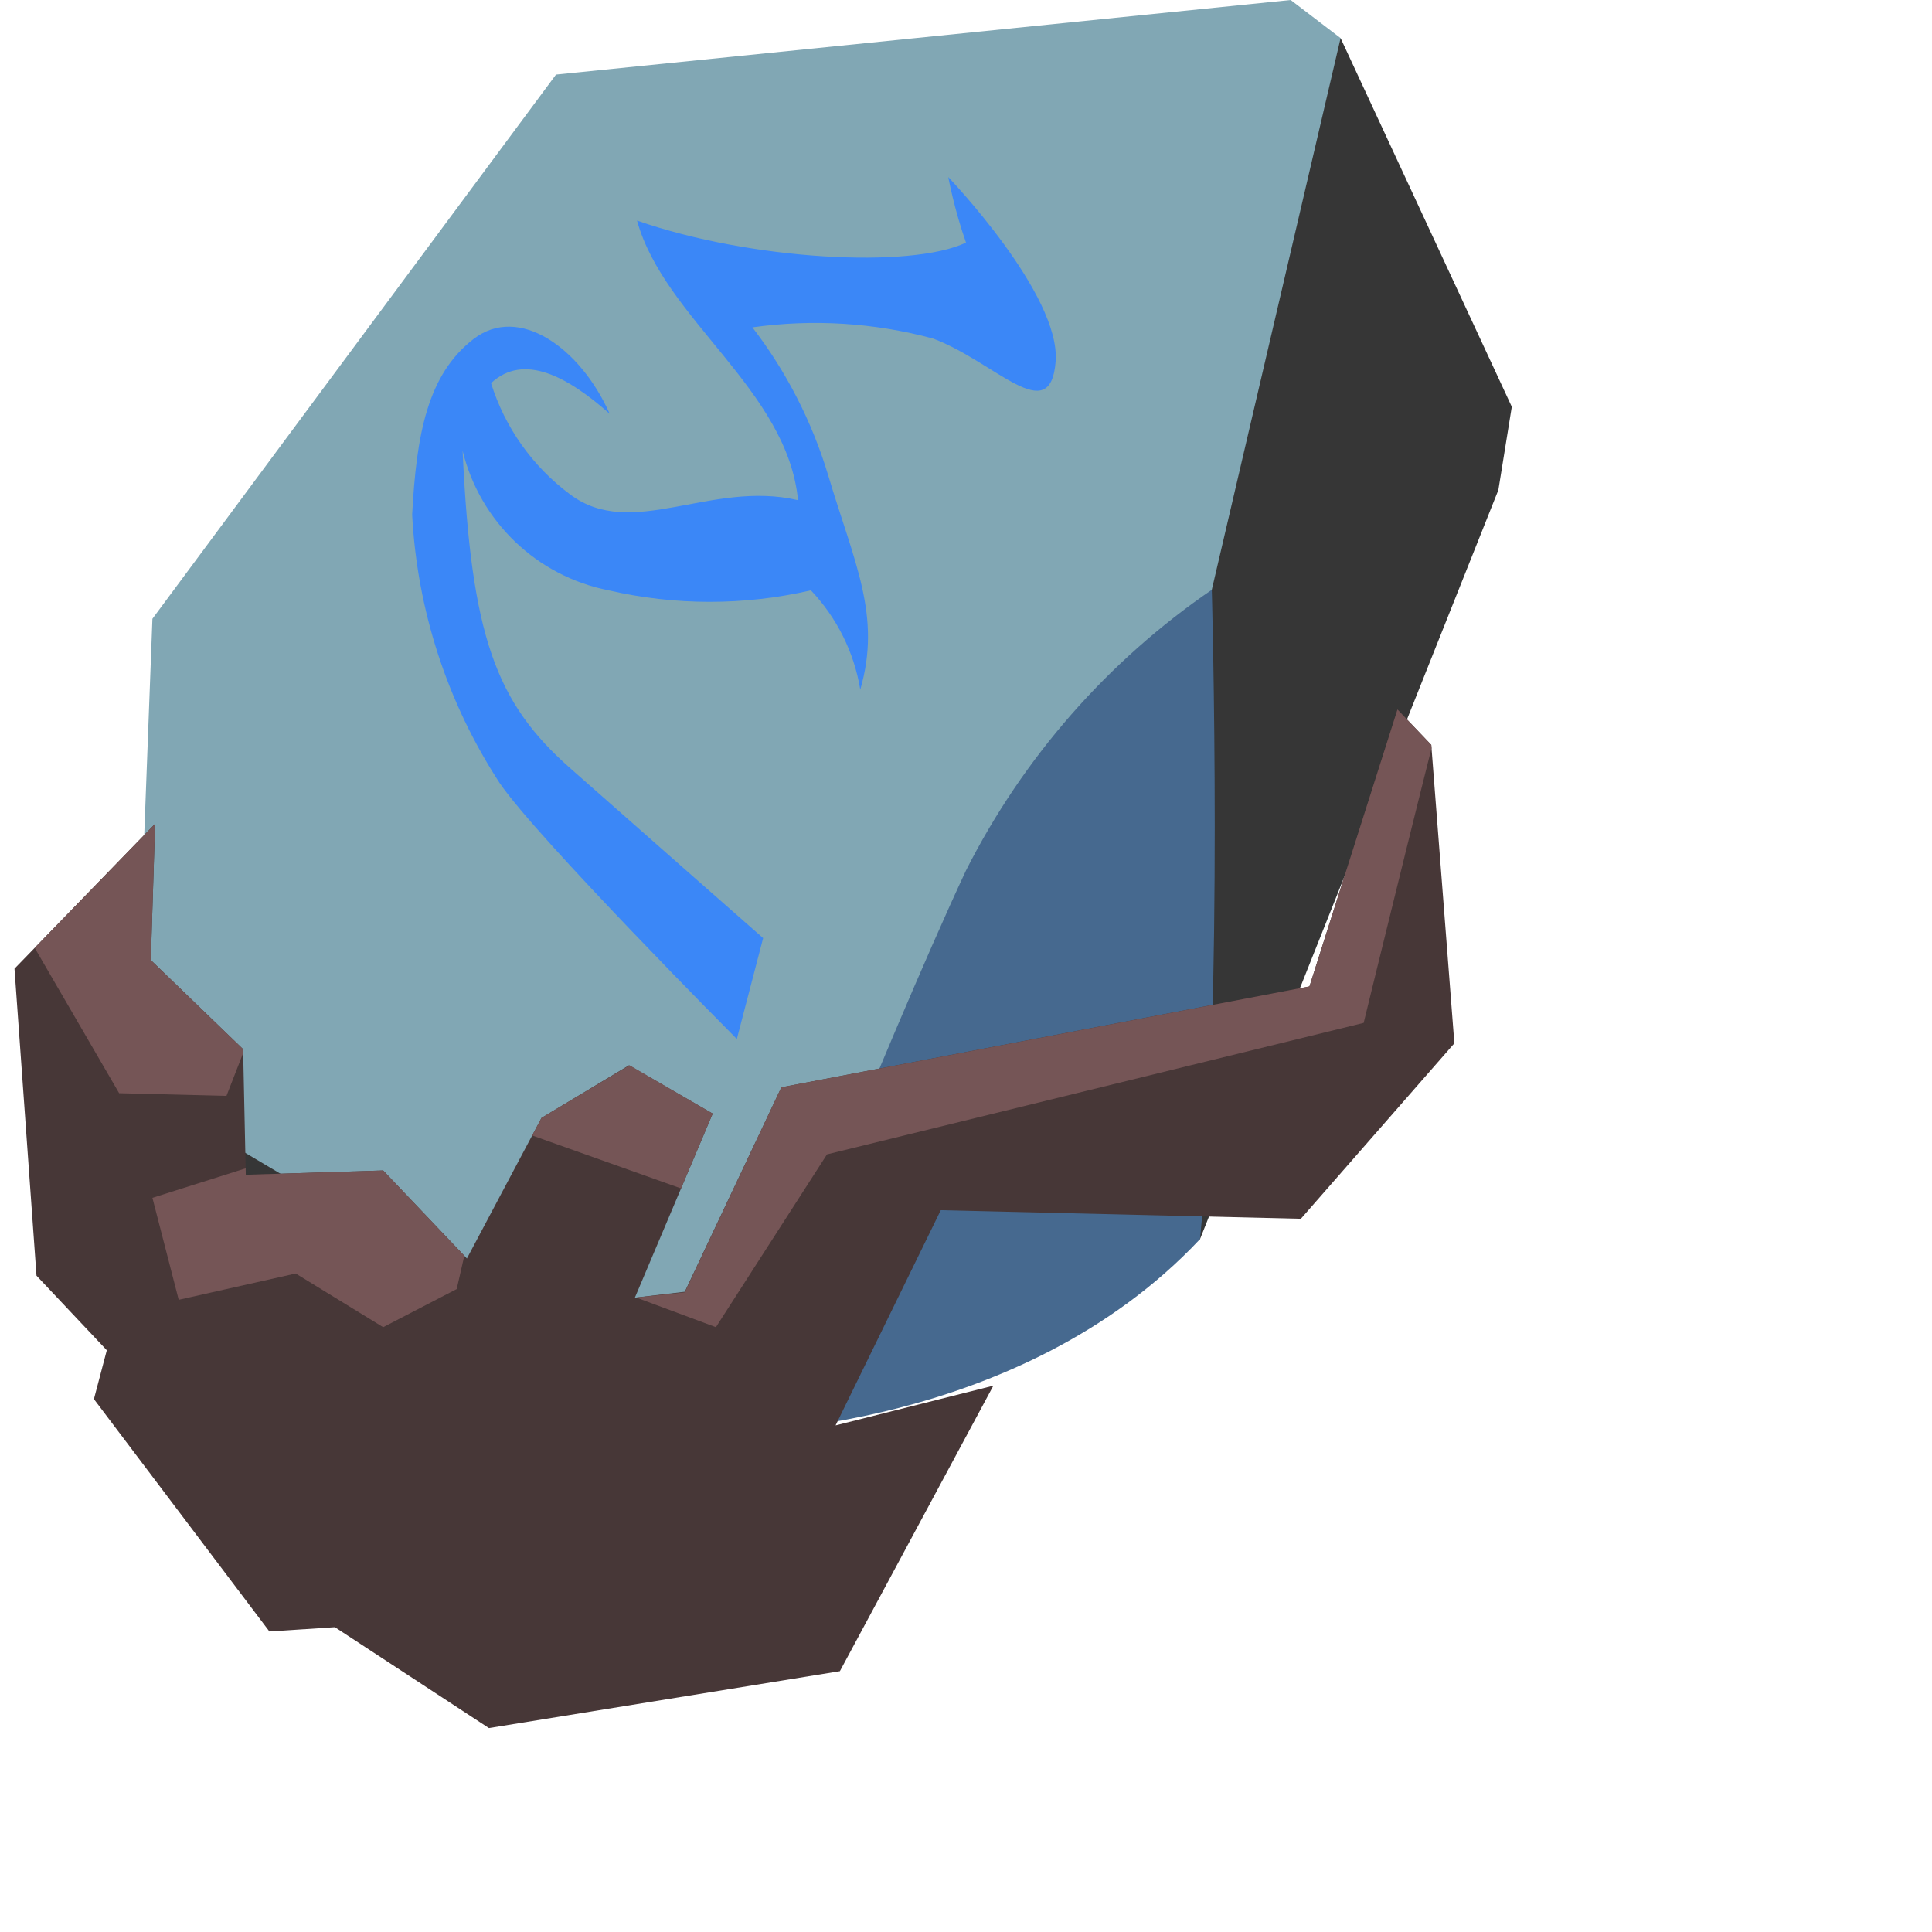
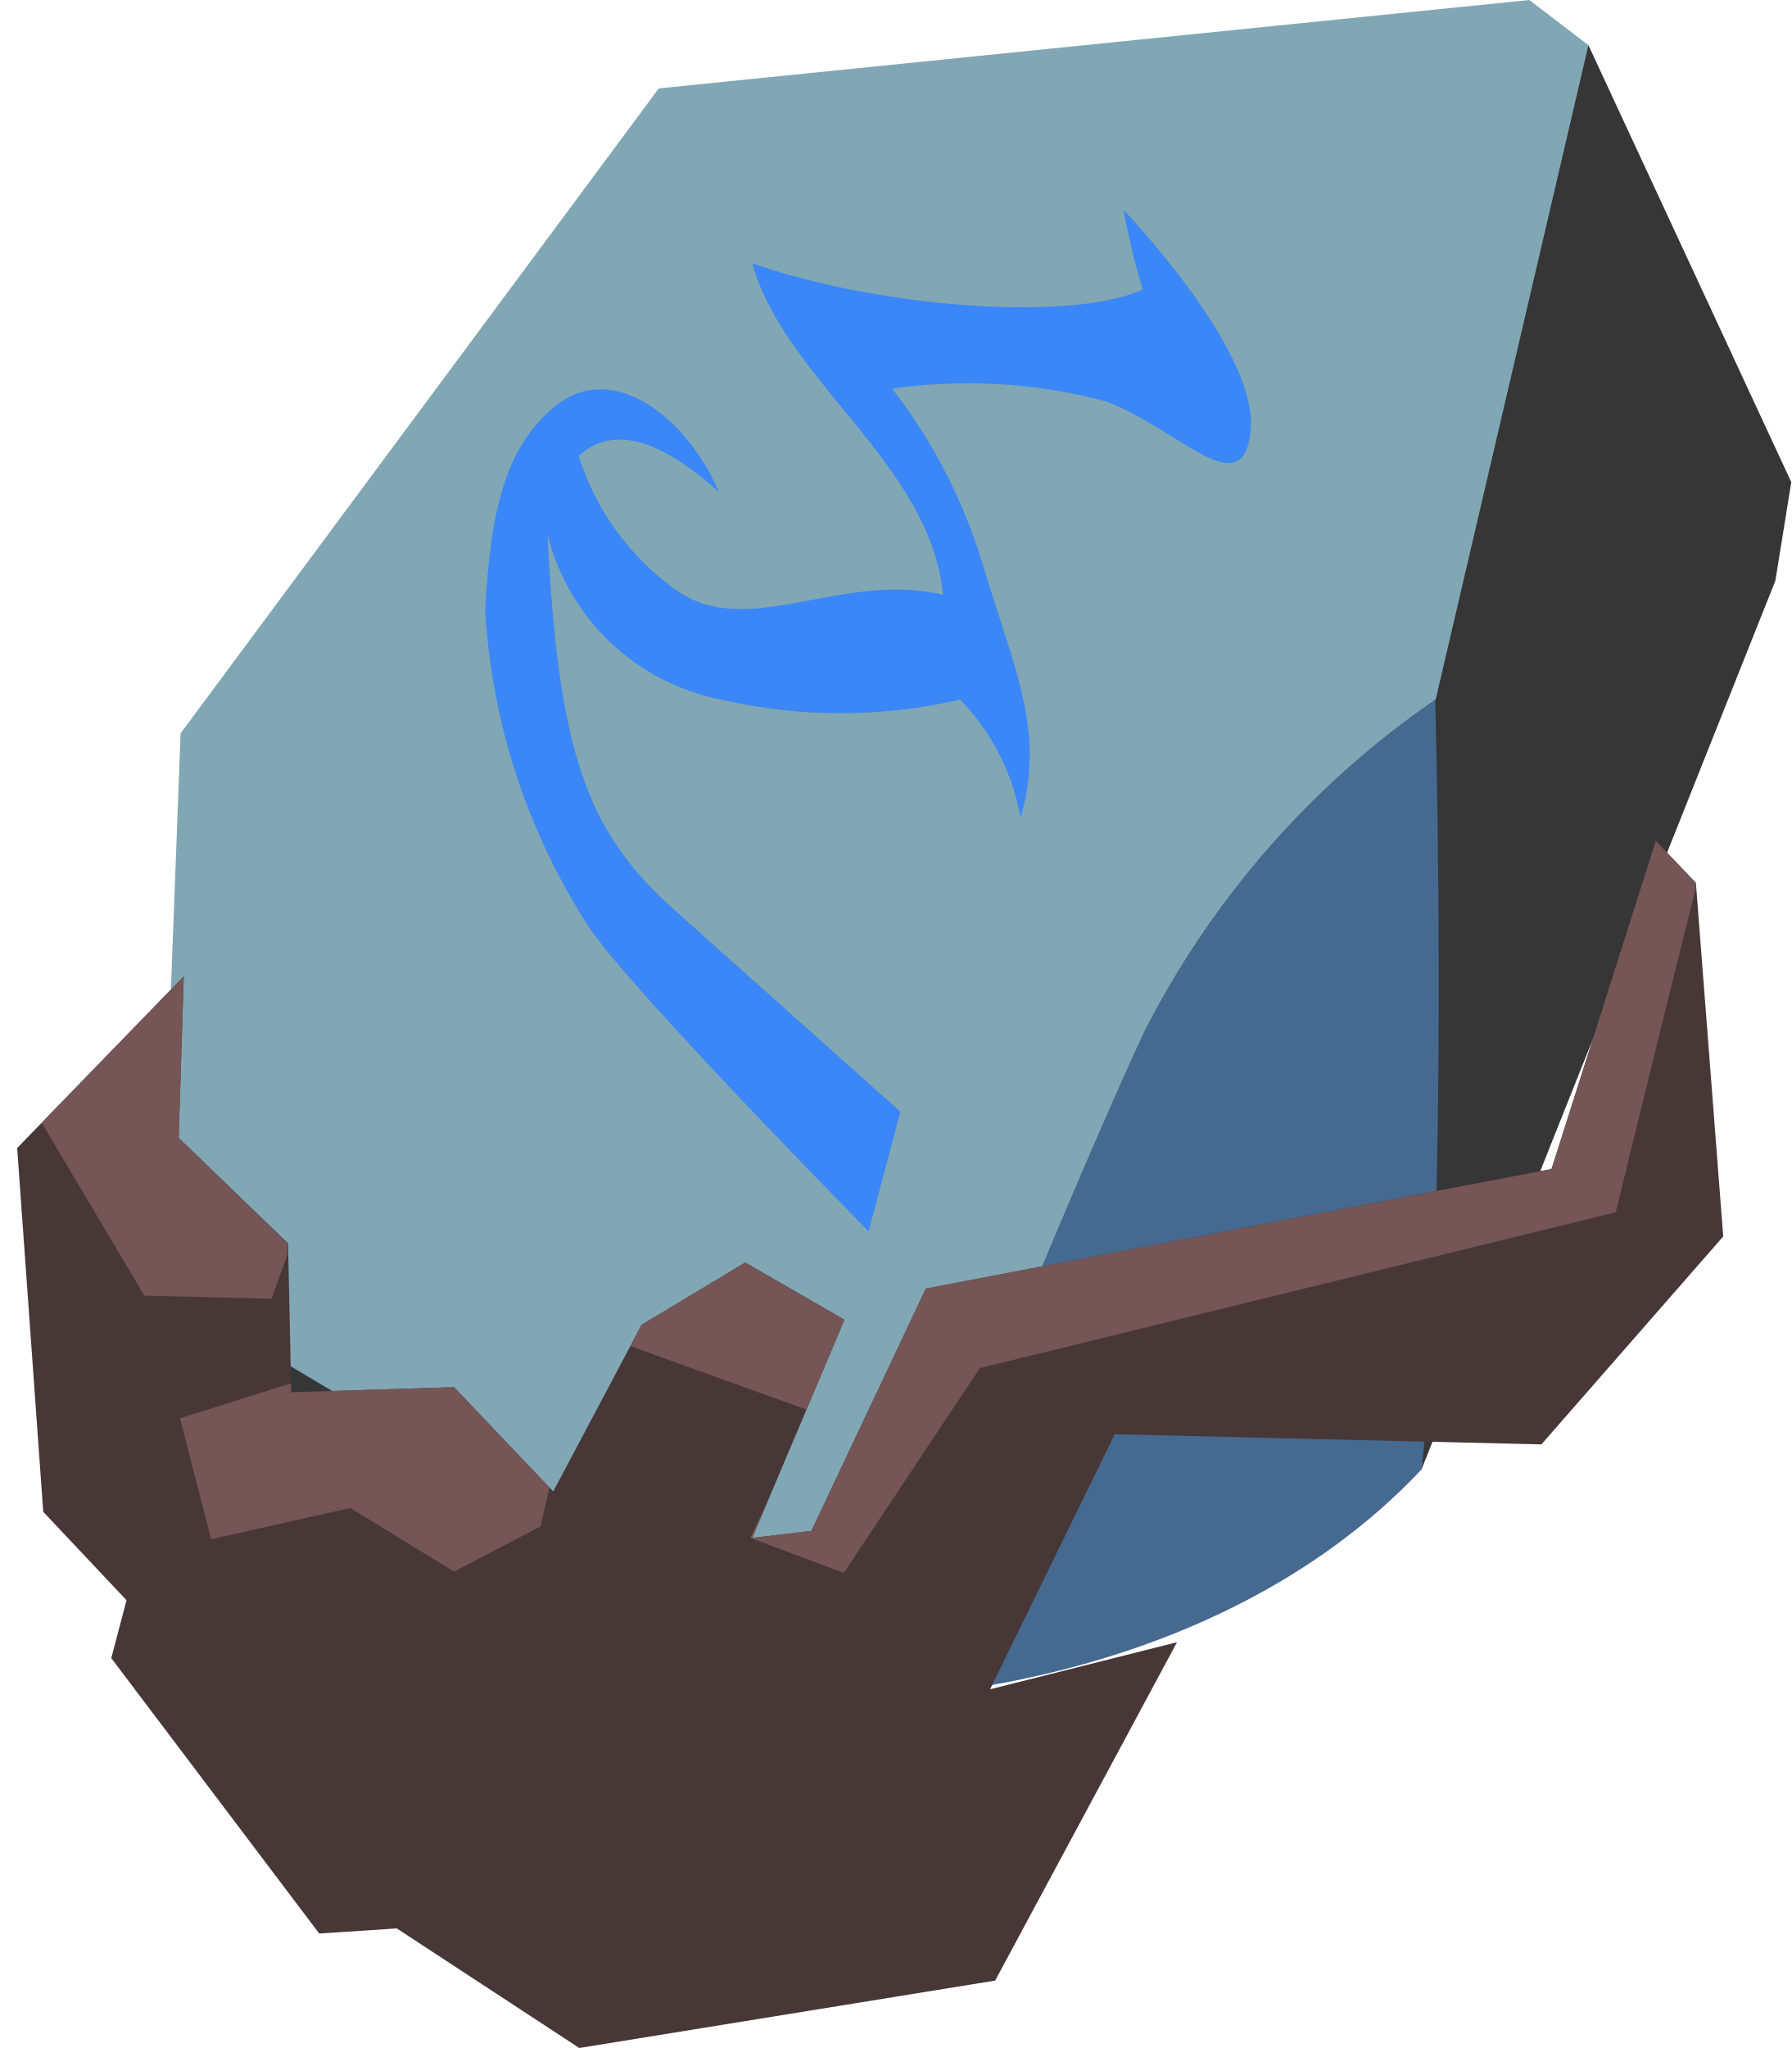
- <svg xmlns="http://www.w3.org/2000/svg" id="Rune-Blue" viewBox="0 0 36 36">
+ <svg xmlns="http://www.w3.org/2000/svg" id="Rune-Blue" viewBox="0 0 28.17 32.2">
  <defs>
    <style>
-       .cls-1 { fill: #473737; }
-       .cls-2 { fill: #363636; }
-       .cls-3 { fill: #81a7b4; }
-       .cls-4 { fill: #46698f; }
-       .cls-5 { fill: #3b87f7; }
-       .cls-6 { clip-path: url(#clip-path); }
-       .cls-7 { fill: #755556; }
+       .cls-1 {
+         fill: #473737;
+       }
+ 
+       .cls-2 {
+         fill: #363636;
+       }
+ 
+       .cls-3 {
+         fill: #81a7b4;
+       }
+ 
+       .cls-4 {
+         fill: #46698f;
+       }
+ 
+       .cls-5 {
+         fill: #3b87f7;
+       }
+ 
+       .cls-6 {
+         clip-path: url(#clip-path);
+       }
+ 
+       .cls-7 {
+         fill: #755556;
+       }
    </style>
-     <clipPath id="clip-path" transform="translate(-3.78 -1.9)">
-       <polygon class="cls-1" points="18.34 22.16 28.18 20.28 29.82 15.12 30.45 15.78 30.88 21.34 28.02 24.61 21.31 24.45 19.35 28.46 22.29 27.72 19.43 33.04 12.89 34.1 10.03 32.22 8.8 32.3 5.53 27.96 5.77 27.07 4.46 25.68 4.05 19.95 6.67 17.25 6.59 19.79 8.31 21.45 8.36 23.79 10.92 23.71 12.48 25.35 13.87 22.73 15.51 21.75 17.06 22.65 15.61 26.08 16.54 25.98 18.34 22.16" />
+     <clipPath id="clip-path" transform="translate(0.27)">
+       <polygon class="cls-1" points="14.29 20.26 24.13 18.38 25.77 13.22 26.39 13.88 26.83 19.44 23.97 22.71 17.26 22.55 15.3 26.56 18.24 25.82 15.38 31.14 8.83 32.2 5.97 30.32 4.74 30.4 1.47 26.07 1.72 25.16 0.41 23.77 0 18.05 2.62 15.35 2.54 17.89 4.25 19.55 4.31 21.89 6.87 21.81 8.43 23.45 9.82 20.83 11.45 19.85 13.01 20.75 11.56 24.18 12.49 24.07 14.29 20.26" />
    </clipPath>
  </defs>
  <polygon id="face3" class="cls-2" points="24.98 0.71 28.17 7.58 27.92 9.13 22.36 23.09 10.91 28.36 2.97 25.98 2.51 20.26 24.98 0.71" />
  <polygon id="face1" class="cls-3" points="2.51 20.26 2.84 11.53 10.36 1.39 24.05 0 24.98 0.71 22.58 10.99 12.98 26.47 2.51 20.26" />
-   <path id="face2" class="cls-4" d="M26.36,12.89a14,14,0,0,0-4.58,5.23c-1.53,3.27-4.37,10.47-4.37,10.47s5.35,0,8.73-3.6C26.58,20.63,26.36,12.89,26.36,12.89Z" transform="translate(-3.78 -1.9)" />
-   <path class="cls-5" d="M21.45,5.2s2.1,2.19,2,3.44-1.13,0-2.28-.43A8.4,8.4,0,0,0,17.8,8a8.58,8.58,0,0,1,1.41,2.75c.49,1.64,1,2.62.6,4a3.52,3.52,0,0,0-.92-1.85,8.4,8.4,0,0,1-3.77,0A3.5,3.5,0,0,1,12.4,10.3c.16,3.46.62,4.69,2,5.91S18,19.38,18,19.38l-.49,1.88s-3.72-3.74-4.42-4.77a10.12,10.12,0,0,1-1.63-5c.08-1.51.29-2.61,1.14-3.27s2,.17,2.54,1.39c-.78-.69-1.6-1.14-2.21-.57a4.11,4.11,0,0,0,1.47,2.07c1.15.87,2.62-.27,4.25.11-.2-2.06-2.49-3.37-3-5.21,2.12.74,5.11.9,6.13.41C21.56,5.8,21.45,5.2,21.45,5.2Z" transform="translate(-3.78 -1.9)" />
+   <path id="face2" class="cls-4" d="M22.3,11a14.06,14.06,0,0,0-4.58,5.23c-1.52,3.27-4.36,10.47-4.36,10.47s5.34,0,8.73-3.6C22.52,18.73,22.3,11,22.3,11Z" transform="translate(0.27)" />
+   <path class="cls-5" d="M17.4,3.3s2.1,2.19,2,3.44-1.13,0-2.28-.43a8.45,8.45,0,0,0-3.36-.2,8.48,8.48,0,0,1,1.42,2.75c.49,1.64,1,2.62.6,4A3.55,3.55,0,0,0,14.83,11a8.36,8.36,0,0,1-3.76,0A3.51,3.51,0,0,1,8.34,8.4c.17,3.46.63,4.69,2,5.91s3.55,3.17,3.55,3.17l-.5,1.88S9.7,15.62,9,14.59a10.24,10.24,0,0,1-1.64-5C7.44,8.11,7.65,7,8.51,6.35s2,.17,2.53,1.39c-.77-.69-1.59-1.14-2.21-.57a4.12,4.12,0,0,0,1.48,2.07c1.14.87,2.61-.27,4.25.11-.2-2.06-2.49-3.37-3-5.21,2.13.74,5.12.9,6.14.41C17.5,3.9,17.4,3.3,17.4,3.3Z" transform="translate(0.27)" />
  <g id="holder">
    <polygon class="cls-1" points="14.56 20.26 24.4 18.38 26.04 13.22 26.67 13.88 27.1 19.44 24.24 22.71 17.53 22.55 15.57 26.56 18.51 25.82 15.65 31.14 9.11 32.2 6.24 30.32 5.02 30.4 1.75 26.07 1.99 25.16 0.68 23.77 0.27 18.05 2.89 15.35 2.81 17.89 4.53 19.55 4.58 21.89 7.14 21.81 8.7 23.45 10.09 20.83 11.72 19.85 13.28 20.75 11.83 24.18 12.76 24.07 14.56 20.26" />
    <g class="cls-6">
-       <path id="highlight" class="cls-7" d="M30.83,14.41c-.11.28-1.64,6.55-1.64,6.55l-10,2.45-2.07,3.22-1.48-.55.93-2L13,22.81l-.71,3.11-1.37.71-1.63-1-2.18.49-.49-1.9,3.16-1-.71-3.65L8,22.32l-2-.05L3.78,18.45,7,14.69Z" transform="translate(-3.78 -1.9)" />
+       <path id="highlight" class="cls-7" d="M26.78,12.51c-.11.28-1.64,6.55-1.64,6.55l-10,2.45L13,24.73l-1.47-.55.93-2L8.94,20.91,8.23,24l-1.36.71-1.63-1-2.19.49-.49-1.9,3.17-1L5,17.64,4,20.42l-2-.05L-.27,16.55l3.21-3.76Z" transform="translate(0.27)" />
    </g>
  </g>
</svg>
